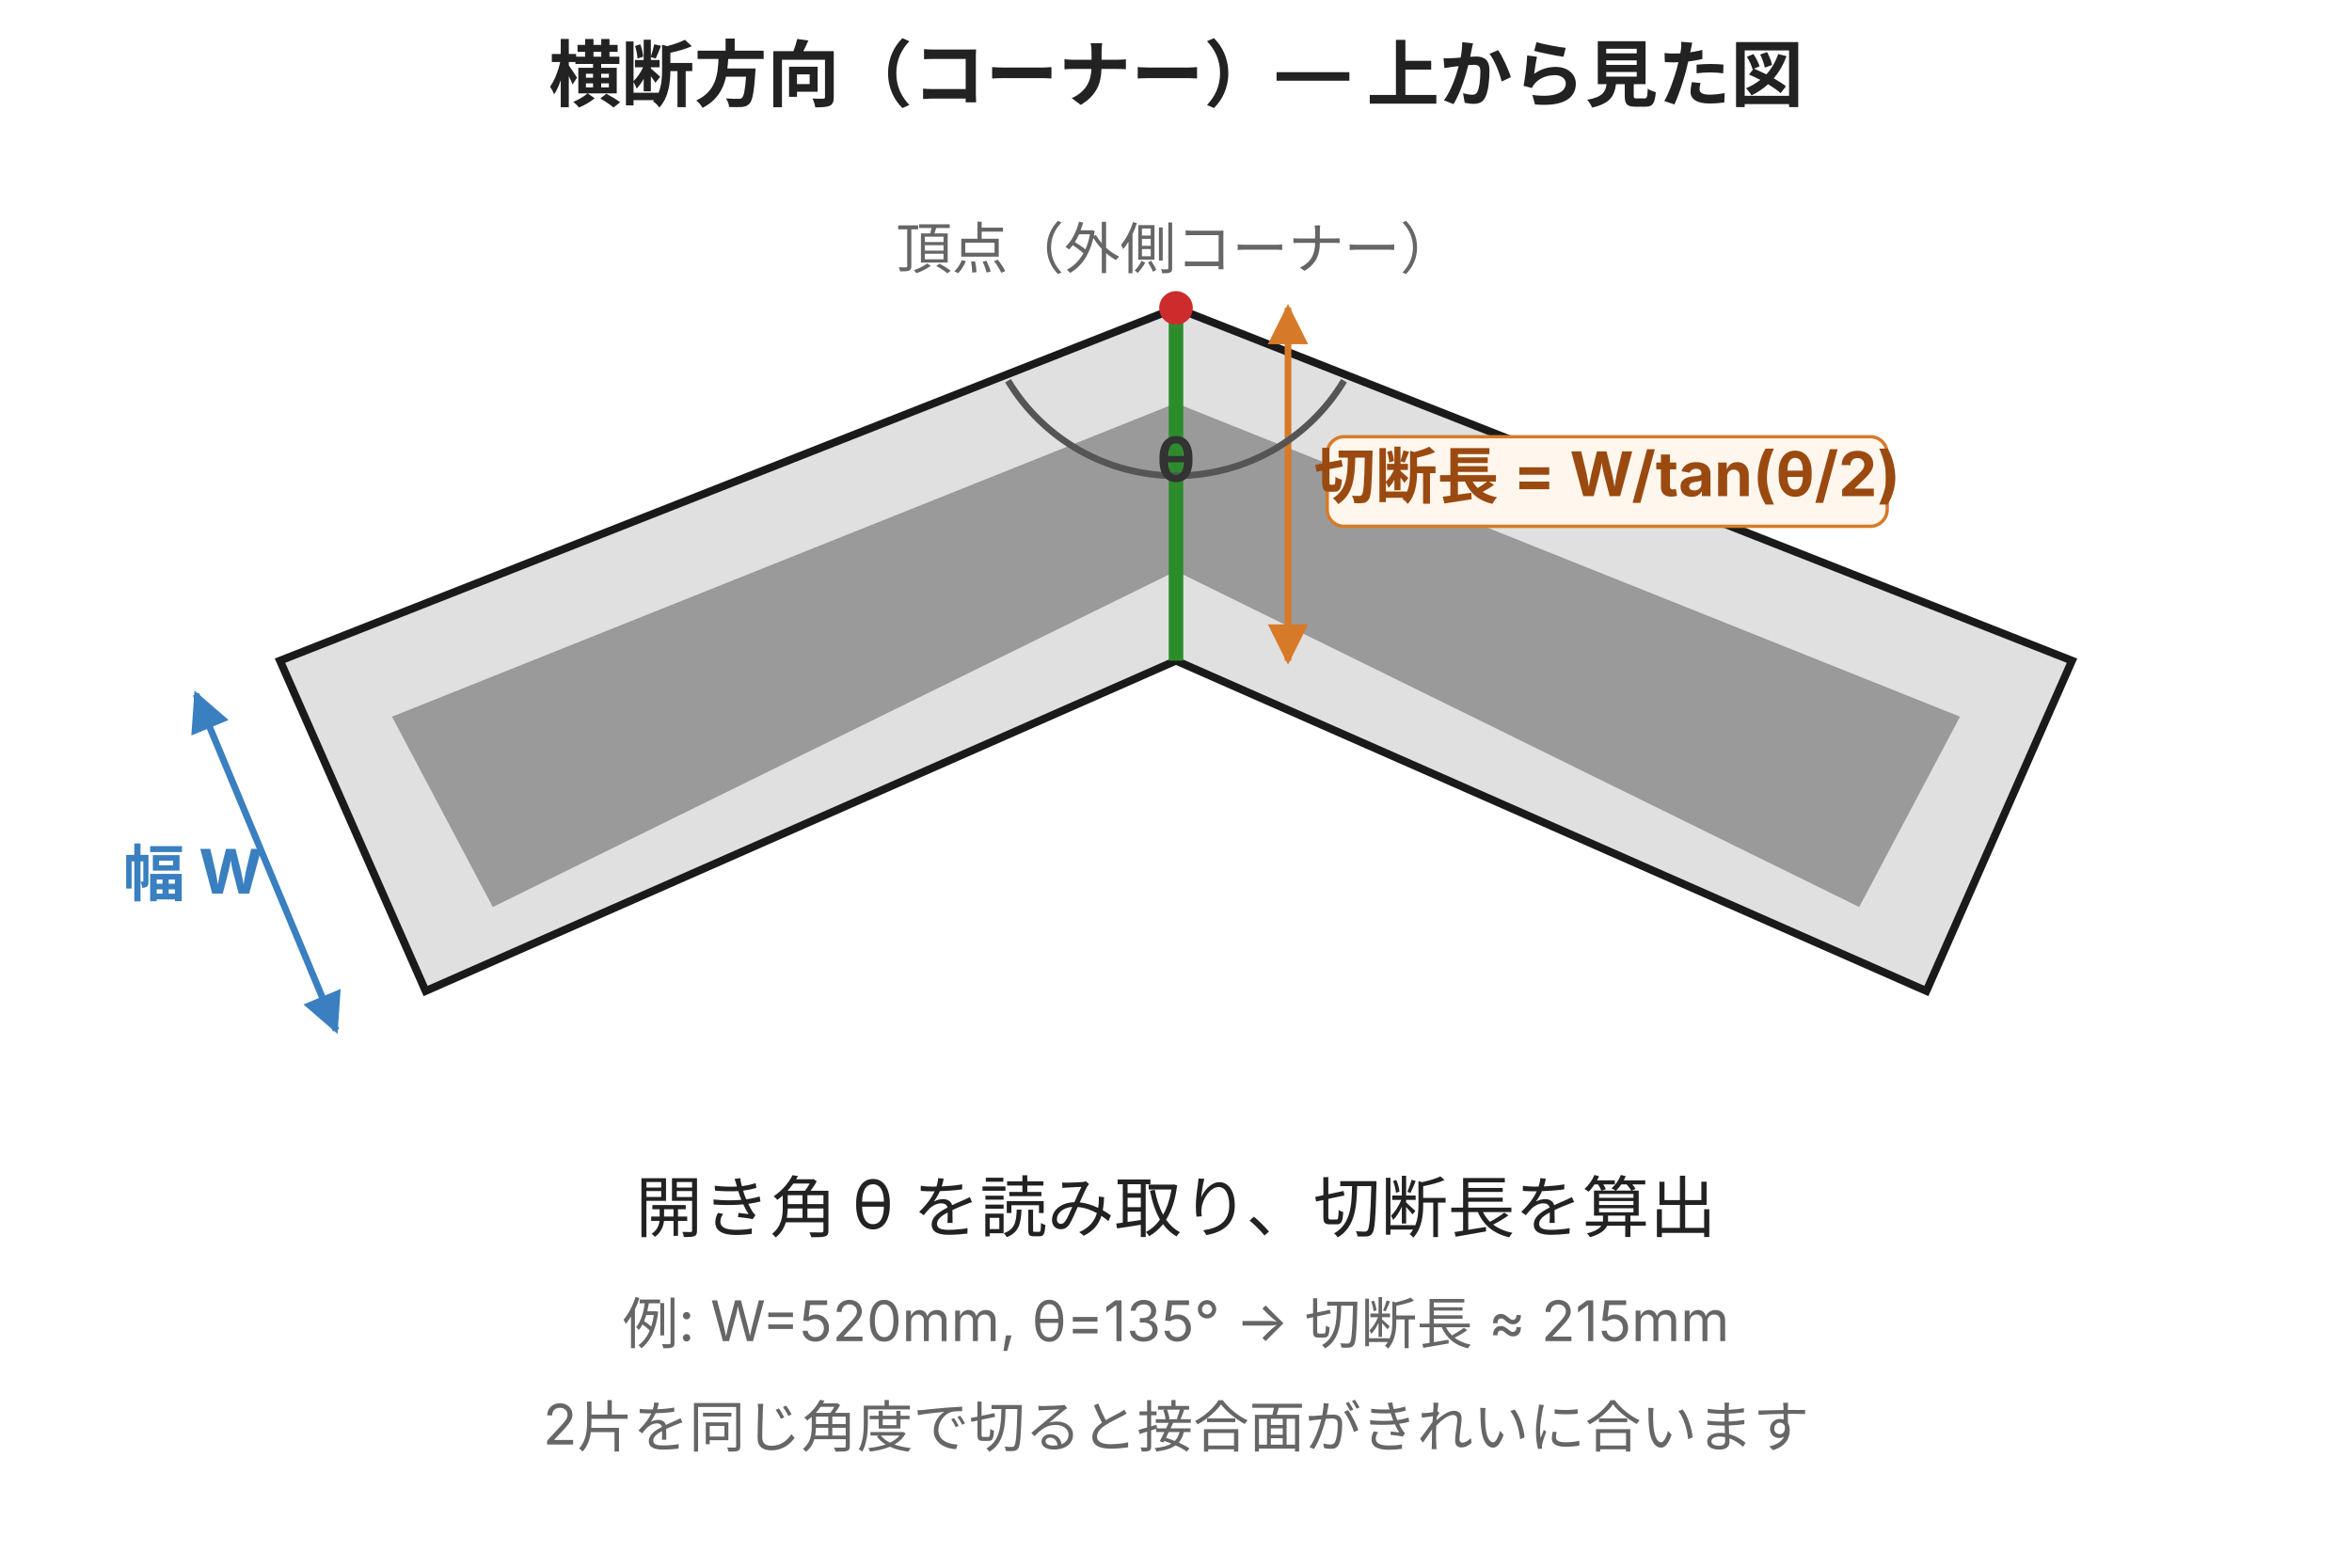
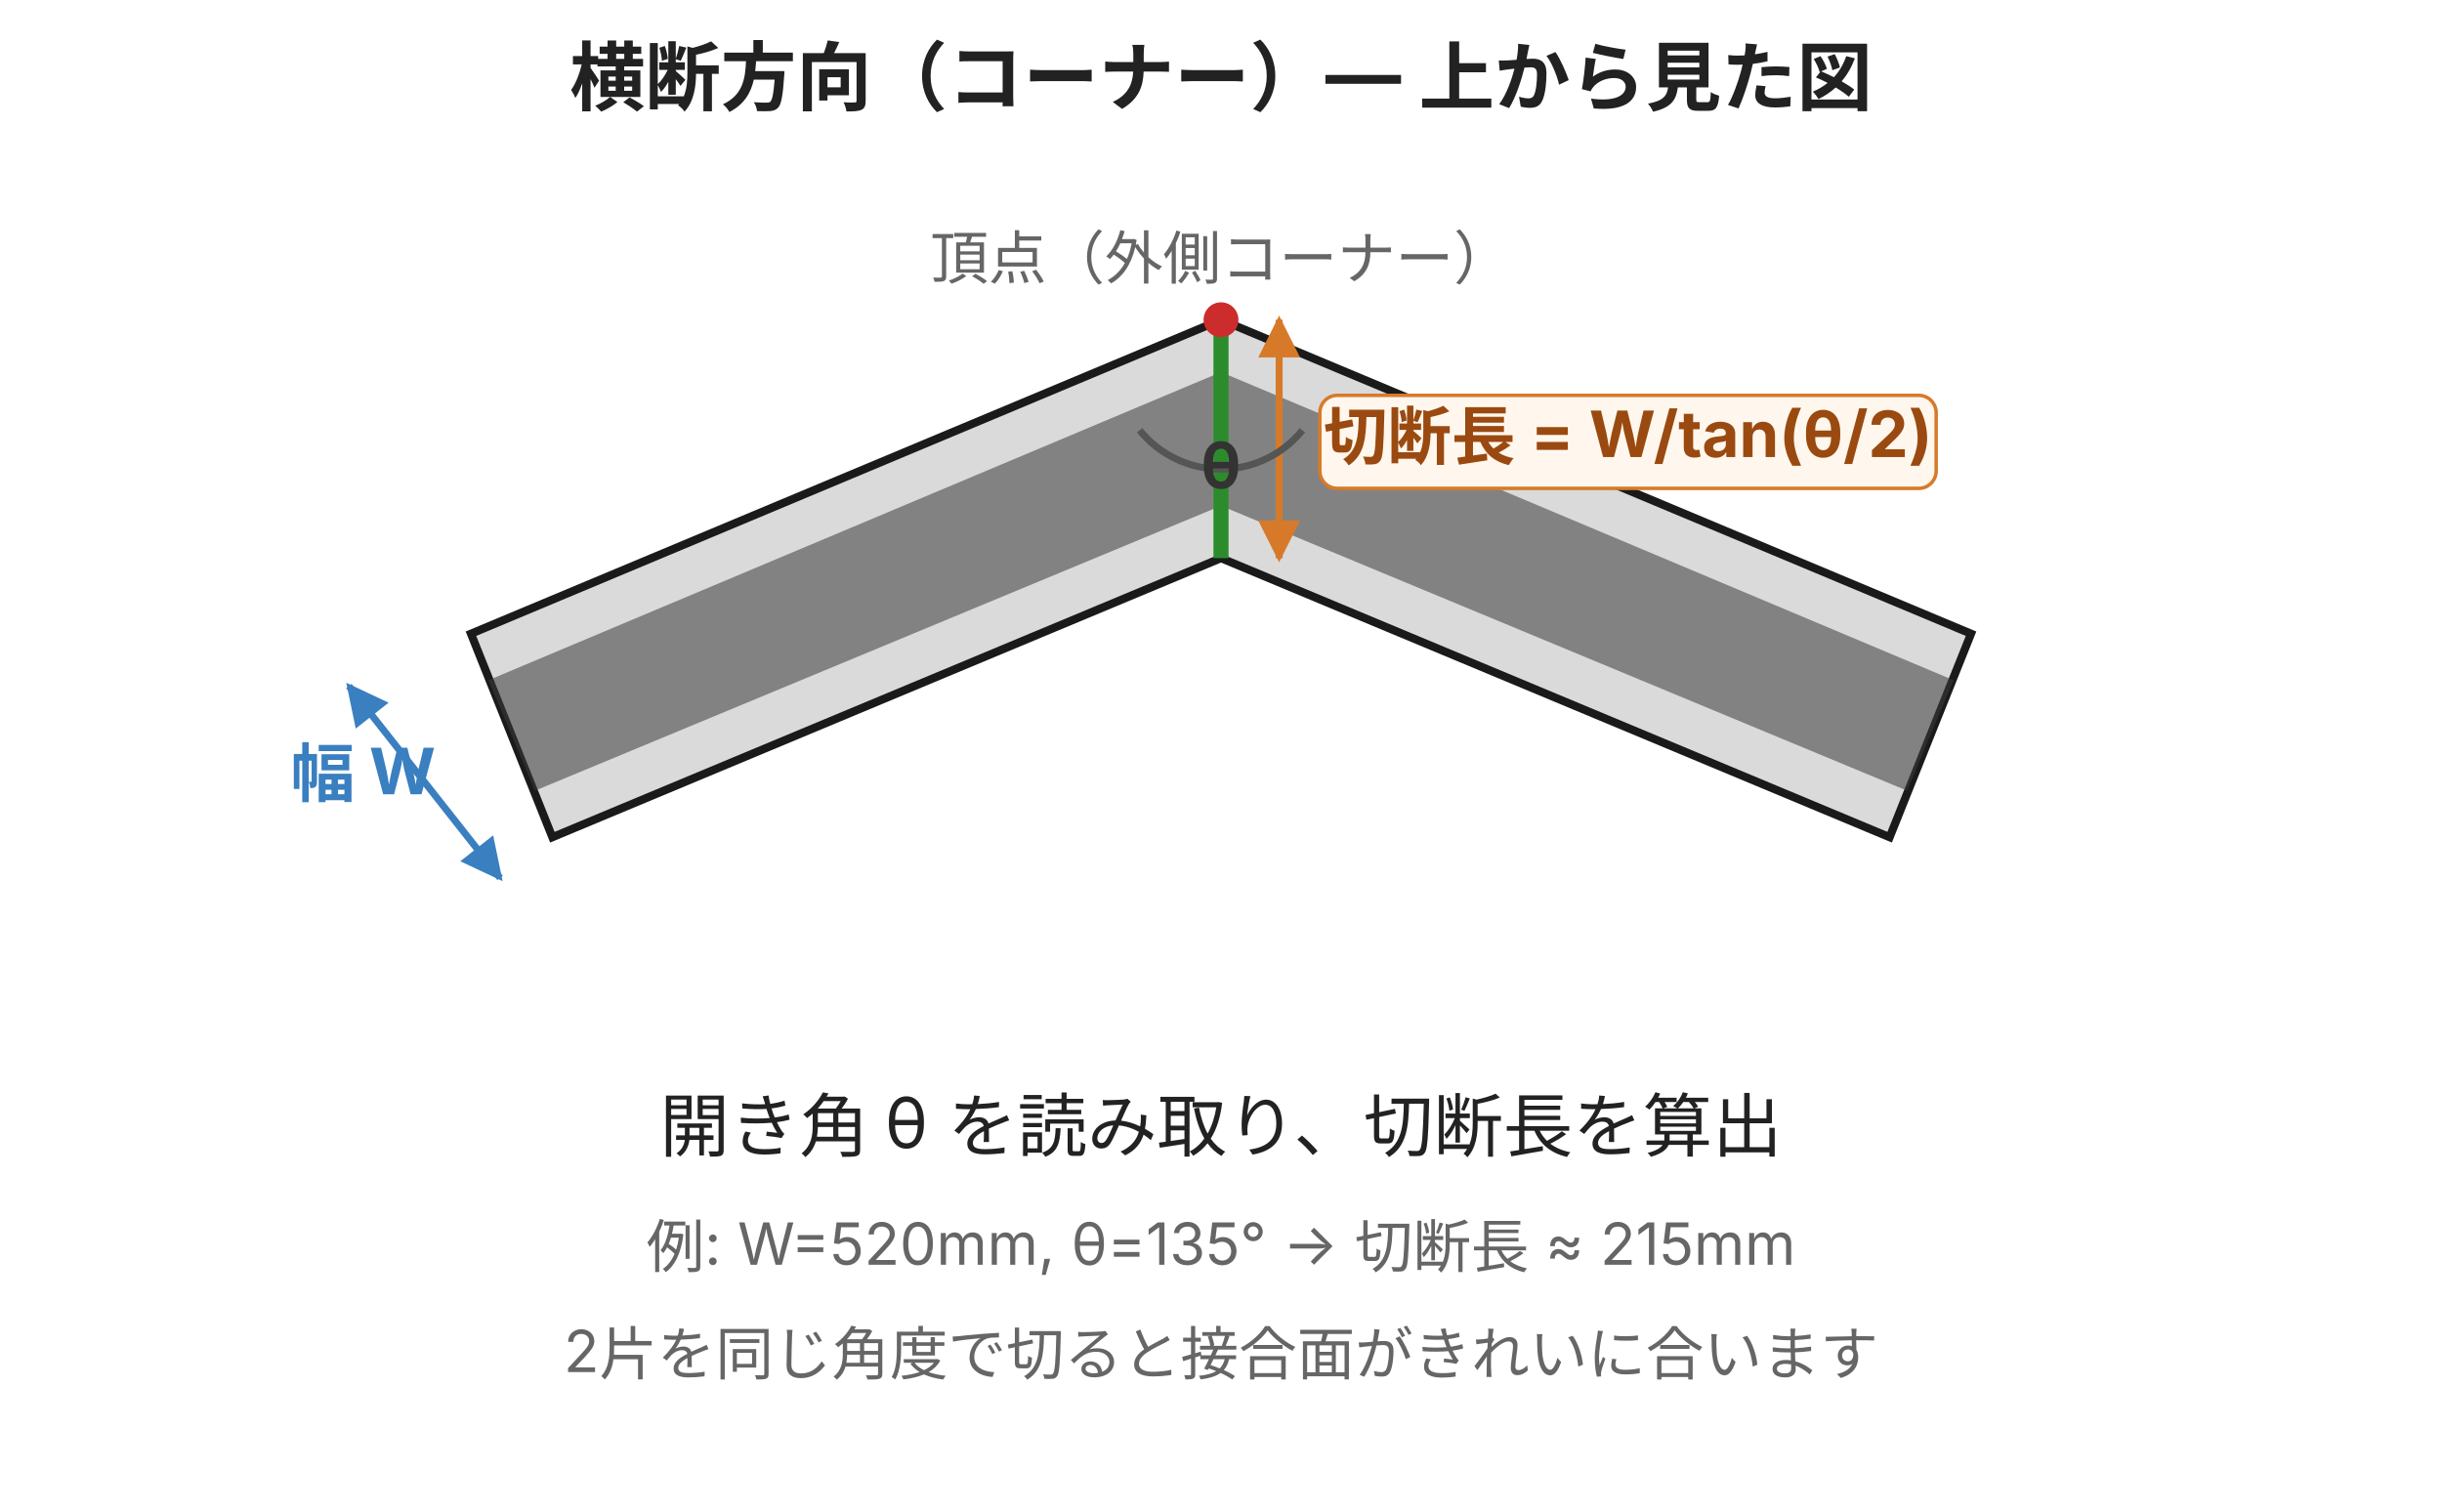
- <svg xmlns="http://www.w3.org/2000/svg" viewBox="0 0 420 280" font-family="-apple-system, 'Hiragino Kaku Gothic ProN', 'Noto Sans JP', sans-serif" font-size="11">
+ <svg xmlns="http://www.w3.org/2000/svg" viewBox="0 0 420 260" font-family="-apple-system, 'Hiragino Kaku Gothic ProN', 'Noto Sans JP', sans-serif" font-size="11">
  <defs>
    <marker id="ar" viewBox="0 0 10 10" refX="9" refY="5" markerWidth="6" markerHeight="6" orient="auto-start-reverse">
      <path d="M0,0 L10,5 L0,10 z" fill="#d67a2a" />
    </marker>
    <marker id="ab" viewBox="0 0 10 10" refX="9" refY="5" markerWidth="6" markerHeight="6" orient="auto-start-reverse">
      <path d="M0,0 L10,5 L0,10 z" fill="#3a7fc0" />
    </marker>
  </defs>
  <text x="210" y="18" text-anchor="middle" font-weight="700" font-size="13" fill="#222">横断方向（コーナー）— 上から見た図</text>
-   <polygon points="210,55 50,118 76,177 210,118" fill="#e0e0e0" stroke="#1a1a1a" stroke-width="1.4" />
-   <polygon points="210,72 70,128 88,162 210,102" fill="#444" opacity="0.45" />
-   <polygon points="210,55 370,118 344,177 210,118" fill="#e0e0e0" stroke="#1a1a1a" stroke-width="1.4" />
-   <polygon points="210,72 350,128 332,162 210,102" fill="#444" opacity="0.45" />
-   <line x1="210" y1="55" x2="210" y2="118" stroke="#2c8c2c" stroke-width="2.6" />
+   <polygon points="210,55 210,96 95,144 81,109" fill="#dadada" stroke="#1a1a1a" stroke-width="1.4" />
+   <polygon points="210,64 210,87 92,136 84,117" fill="#3a3a3a" opacity="0.55" />
+   <polygon points="210,55 210,96 325,144 339,109" fill="#dadada" stroke="#1a1a1a" stroke-width="1.4" />
+   <polygon points="210,64 210,87 328,136 336,117" fill="#3a3a3a" opacity="0.55" />
+   <line x1="210" y1="55" x2="210" y2="96" stroke="#2c8c2c" stroke-width="2.6" />
  <circle cx="210" cy="55" r="3" fill="#cc2c2c" />
  <text x="210" y="48" text-anchor="middle" fill="#666" font-size="10">頂点（外側コーナー）</text>
-   <line x1="230" y1="55" x2="230" y2="118" stroke="#d67a2a" stroke-width="1.2" marker-start="url(#ar)" marker-end="url(#ar)" />
-   <rect x="237" y="78" width="100" height="16" fill="#fff7ed" stroke="#d67a2a" stroke-width="0.6" rx="3" />
-   <text x="287" y="89" text-anchor="middle" font-weight="700" fill="#9a4a10" font-size="11">切断長 = W/tan(θ/2)</text>
-   <line x1="35" y1="124" x2="60" y2="184" stroke="#3a7fc0" stroke-width="1.2" marker-start="url(#ab)" marker-end="url(#ab)" />
-   <text x="22" y="160" fill="#3a7fc0" font-weight="700" font-size="11">幅 W</text>
-   <path d="M180,68 A35,35 0 0 0 240,68" fill="none" stroke="#555" stroke-width="1.2" />
-   <text x="210" y="86" text-anchor="middle" fill="#333" font-weight="700">θ</text>
-   <text x="210" y="220" text-anchor="middle" fill="#222" font-size="12">開き角 θ を読み取り、切断長を算出</text>
-   <text x="210" y="240" text-anchor="middle" fill="#666" font-size="10">例: W=520mm, θ=135° → 切断長 ≈ 215mm</text>
-   <text x="210" y="258" text-anchor="middle" fill="#666" font-size="10">2片を同じ角度で切ると接合面がきれいに合います</text>
+   <line x1="220" y1="55" x2="220" y2="96" stroke="#d67a2a" stroke-width="1.2" marker-start="url(#ar)" marker-end="url(#ar)" />
+   <rect x="227" y="68" width="106" height="16" fill="#fff7ed" stroke="#d67a2a" stroke-width="0.6" rx="3" />
+   <text x="280" y="79" text-anchor="middle" font-weight="700" fill="#9a4a10" font-size="11">切断長 = W/tan(θ/2)</text>
+   <line x1="60" y1="118" x2="86" y2="151" stroke="#3a7fc0" stroke-width="1.2" marker-start="url(#ab)" marker-end="url(#ab)" />
+   <text x="50" y="137" fill="#3a7fc0" font-weight="700" font-size="11">幅 W</text>
+   <path d="M196,74 A18,18 0 0 0 224,74" fill="none" stroke="#555" stroke-width="1.2" />
+   <text x="210" y="84" text-anchor="middle" fill="#333" font-weight="700">θ</text>
+   <text x="210" y="198" text-anchor="middle" fill="#222" font-size="12">開き角 θ を読み取り、切断長を算出</text>
+   <text x="210" y="218" text-anchor="middle" fill="#666" font-size="10">例: W=520mm, θ=135° → 切断長 ≈ 215mm</text>
+   <text x="210" y="236" text-anchor="middle" fill="#666" font-size="10">2片を同じ角度で切ると接合面がきれいに合います</text>
</svg>
